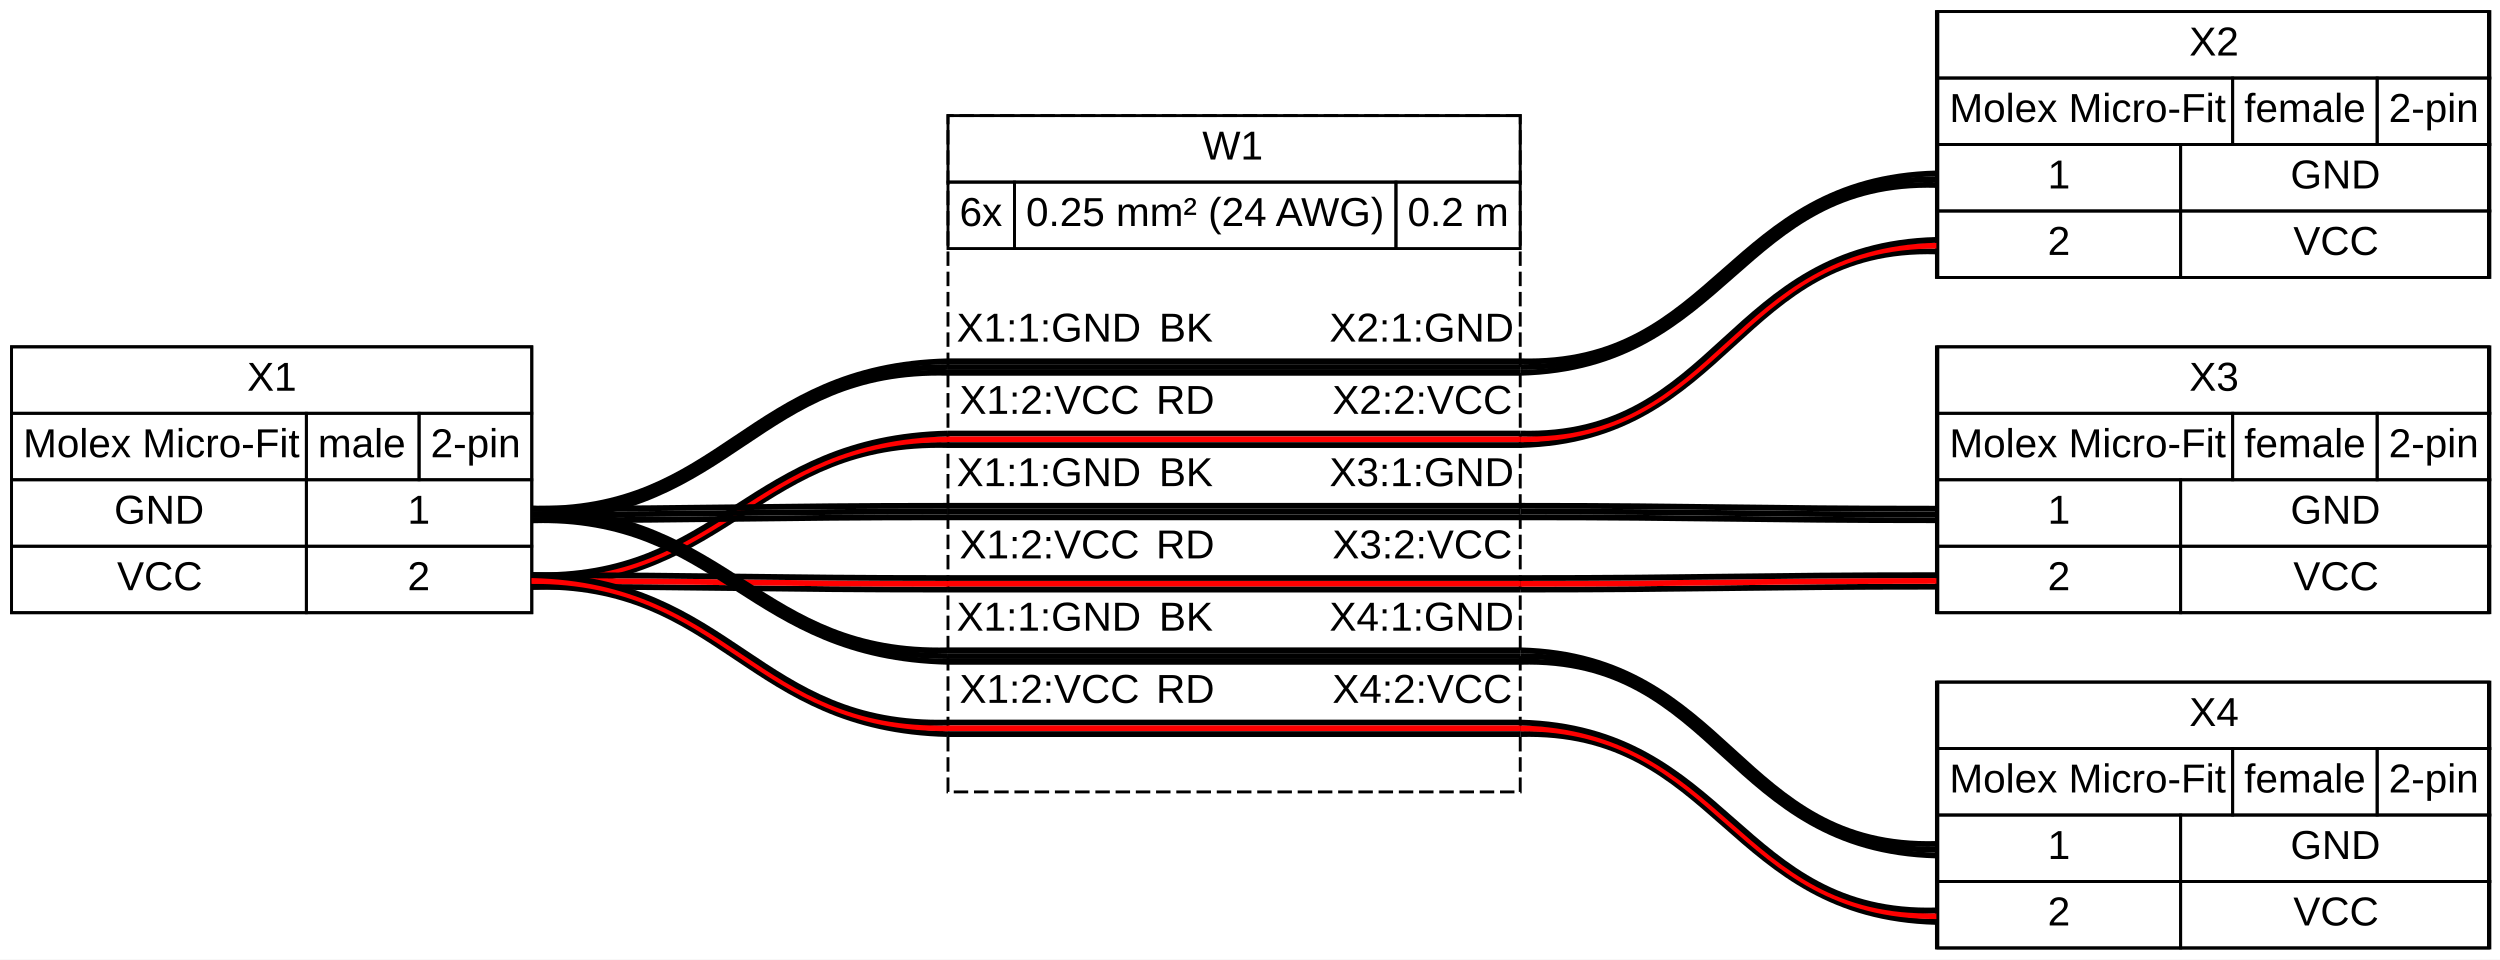
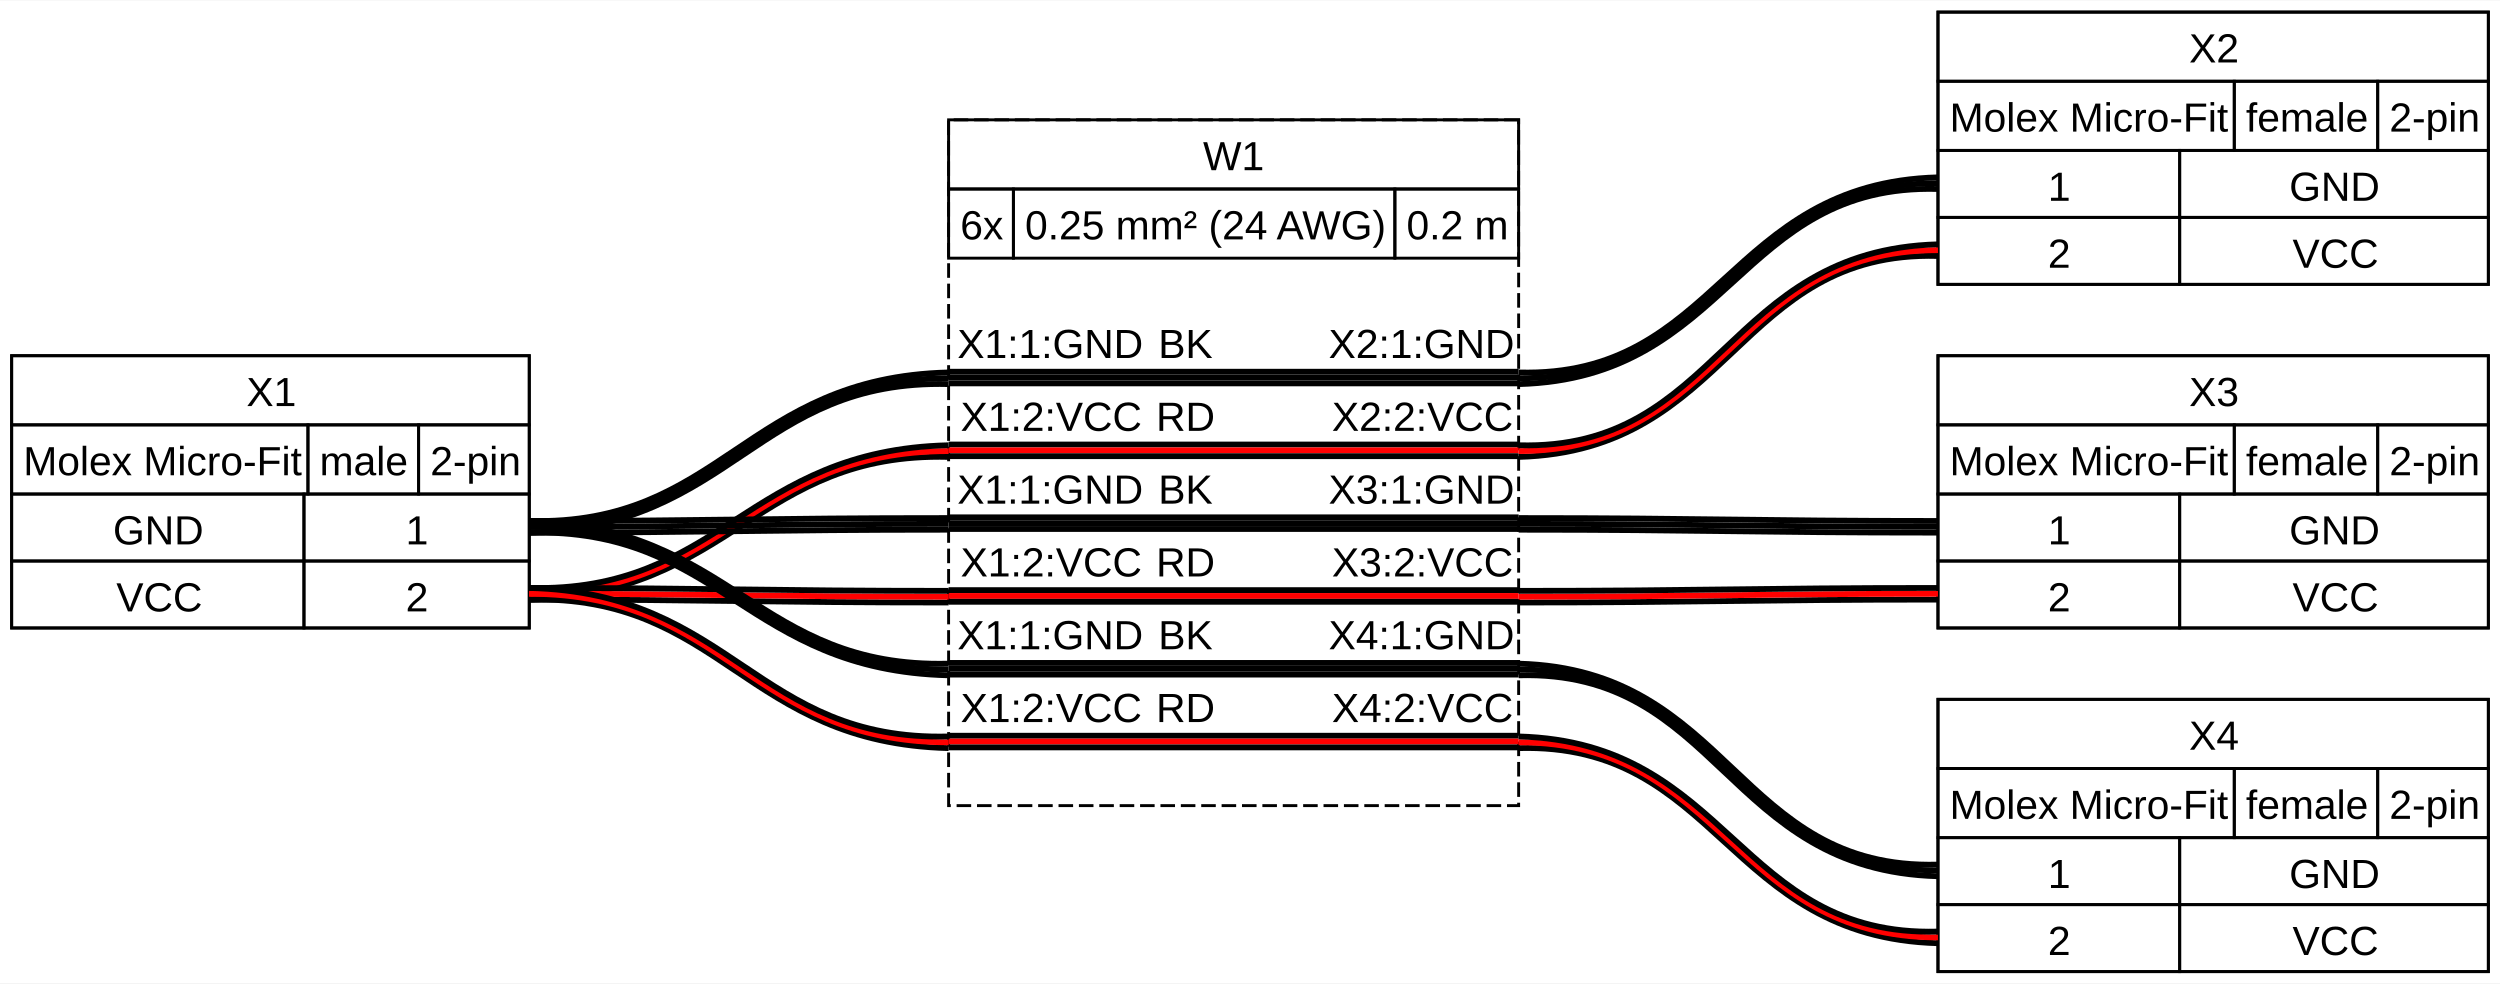
- <svg xmlns="http://www.w3.org/2000/svg" width="865pt" height="332pt" viewBox="0.00 0.00 865.00 332.00">
-   <g id="graph0" class="graph" transform="scale(1 1) rotate(0) translate(4 328)">
-     <polygon fill="#ffffff" stroke="none" points="-4,4 -4,-328 861,-328 861,4 -4,4" />
+ <svg xmlns="http://www.w3.org/2000/svg" width="859pt" height="338pt" viewBox="0.00 0.00 858.50 337.50">
+   <g id="graph0" class="graph" transform="scale(1 1) rotate(0) translate(4 333.5)">
+     <polygon fill="#ffffff" stroke="none" points="-4,4 -4,-333.5 854.5,-333.5 854.5,4 -4,4" />
    <g id="node1" class="node">
-       <polygon fill="#ffffff" stroke="black" points="180,-208 0,-208 0,-116 180,-116 180,-208" />
-       <polygon fill="none" stroke="black" points="0,-185 0,-208 180,-208 180,-185 0,-185" />
-       <text text-anchor="start" x="81.5" y="-192.8" font-family="arial" font-size="14.00">X1</text>
-       <polygon fill="none" stroke="black" points="0,-162 0,-185 102,-185 102,-162 0,-162" />
-       <text text-anchor="start" x="4" y="-169.8" font-family="arial" font-size="14.00">Molex Micro-Fit</text>
-       <polygon fill="none" stroke="black" points="102,-162 102,-185 141,-185 141,-162 102,-162" />
-       <text text-anchor="start" x="106" y="-169.8" font-family="arial" font-size="14.00">male</text>
-       <polygon fill="none" stroke="black" points="141,-162 141,-185 180,-185 180,-162 141,-162" />
-       <text text-anchor="start" x="145" y="-169.8" font-family="arial" font-size="14.00">2-pin</text>
-       <polygon fill="none" stroke="black" points="0,-139 0,-162 102,-162 102,-139 0,-139" />
-       <text text-anchor="start" x="35.5" y="-146.8" font-family="arial" font-size="14.00">GND</text>
-       <polygon fill="none" stroke="black" points="102,-139 102,-162 180,-162 180,-139 102,-139" />
-       <text text-anchor="start" x="137" y="-146.8" font-family="arial" font-size="14.00">1</text>
-       <polygon fill="none" stroke="black" points="0,-116 0,-139 102,-139 102,-116 0,-116" />
-       <text text-anchor="start" x="36.5" y="-123.8" font-family="arial" font-size="14.00">VCC</text>
-       <polygon fill="none" stroke="black" points="102,-116 102,-139 180,-139 180,-116 102,-116" />
-       <text text-anchor="start" x="137" y="-123.8" font-family="arial" font-size="14.00">2</text>
+       <polygon fill="#ffffff" stroke="black" points="177.75,-211.5 0,-211.5 0,-118 177.75,-118 177.75,-211.5" />
+       <polygon fill="none" stroke="black" points="0,-187.75 0,-211.5 177.75,-211.5 177.75,-187.75 0,-187.75" />
+       <text text-anchor="start" x="80.62" y="-194.2" font-family="arial" font-size="14.00">X1</text>
+       <polygon fill="none" stroke="black" points="0,-164 0,-187.75 101.75,-187.75 101.75,-164 0,-164" />
+       <text text-anchor="start" x="4" y="-170.45" font-family="arial" font-size="14.00">Molex Micro-Fit</text>
+       <polygon fill="none" stroke="black" points="101.75,-164 101.75,-187.75 139.75,-187.75 139.75,-164 101.75,-164" />
+       <text text-anchor="start" x="105.75" y="-170.45" font-family="arial" font-size="14.00">male</text>
+       <polygon fill="none" stroke="black" points="139.75,-164 139.75,-187.75 177.75,-187.75 177.75,-164 139.75,-164" />
+       <text text-anchor="start" x="143.75" y="-170.45" font-family="arial" font-size="14.00">2-pin</text>
+       <polygon fill="none" stroke="black" points="0,-141 0,-164 100.38,-164 100.38,-141 0,-141" />
+       <text text-anchor="start" x="34.81" y="-146.7" font-family="arial" font-size="14.00">GND</text>
+       <polygon fill="none" stroke="black" points="100.38,-141 100.38,-164 177.75,-164 177.75,-141 100.38,-141" />
+       <text text-anchor="start" x="135.31" y="-146.7" font-family="arial" font-size="14.00">1</text>
+       <polygon fill="none" stroke="black" points="0,-118 0,-141 100.38,-141 100.38,-118 0,-118" />
+       <text text-anchor="start" x="35.94" y="-123.7" font-family="arial" font-size="14.00">VCC</text>
+       <polygon fill="none" stroke="black" points="100.38,-118 100.38,-141 177.75,-141 177.75,-118 100.38,-118" />
+       <text text-anchor="start" x="135.31" y="-123.7" font-family="arial" font-size="14.00">2</text>
    </g>
    <g id="node5" class="node">
-       <polygon fill="#ffffff" stroke="black" stroke-dasharray="5,2" points="522,-288 324,-288 324,-54 522,-54 522,-288" />
-       <polygon fill="none" stroke="black" points="324,-265 324,-288 522,-288 522,-265 324,-265" />
-       <text text-anchor="start" x="412" y="-272.8" font-family="arial" font-size="14.00">W1</text>
-       <polygon fill="none" stroke="black" points="324,-242 324,-265 347,-265 347,-242 324,-242" />
-       <text text-anchor="start" x="328" y="-249.8" font-family="arial" font-size="14.00">6x</text>
-       <polygon fill="none" stroke="black" points="347,-242 347,-265 479,-265 479,-242 347,-242" />
-       <text text-anchor="start" x="351" y="-249.8" font-family="arial" font-size="14.00">0.25 mm² (24 AWG)</text>
-       <polygon fill="none" stroke="black" points="479,-242 479,-265 522,-265 522,-242 479,-242" />
-       <text text-anchor="start" x="483" y="-249.8" font-family="arial" font-size="14.00">0.2 m</text>
-       <text text-anchor="start" x="356.5" y="-228.8" font-family="arial" font-size="14.00"> </text>
-       <text text-anchor="start" x="327" y="-209.8" font-family="arial" font-size="14.00">X1:1:GND</text>
-       <text text-anchor="start" x="397" y="-209.8" font-family="arial" font-size="14.00">     BK    </text>
-       <text text-anchor="start" x="456" y="-209.8" font-family="arial" font-size="14.00">X2:1:GND</text>
-       <polygon fill="#000000" stroke="none" points="324,-202 324,-204 522,-204 522,-202 324,-202" />
-       <polygon fill="#000000" stroke="none" points="324,-200 324,-202 522,-202 522,-200 324,-200" />
-       <polygon fill="#000000" stroke="none" points="324,-198 324,-200 522,-200 522,-198 324,-198" />
-       <text text-anchor="start" x="328" y="-184.8" font-family="arial" font-size="14.00">X1:2:VCC</text>
-       <text text-anchor="start" x="396" y="-184.8" font-family="arial" font-size="14.00">     RD    </text>
-       <text text-anchor="start" x="457" y="-184.8" font-family="arial" font-size="14.00">X2:2:VCC</text>
-       <polygon fill="#000000" stroke="none" points="324,-177 324,-179 522,-179 522,-177 324,-177" />
-       <polygon fill="#ff0000" stroke="none" points="324,-175 324,-177 522,-177 522,-175 324,-175" />
-       <polygon fill="#000000" stroke="none" points="324,-173 324,-175 522,-175 522,-173 324,-173" />
-       <text text-anchor="start" x="327" y="-159.8" font-family="arial" font-size="14.00">X1:1:GND</text>
-       <text text-anchor="start" x="397" y="-159.8" font-family="arial" font-size="14.00">     BK    </text>
-       <text text-anchor="start" x="456" y="-159.8" font-family="arial" font-size="14.00">X3:1:GND</text>
-       <polygon fill="#000000" stroke="none" points="324,-152 324,-154 522,-154 522,-152 324,-152" />
-       <polygon fill="#000000" stroke="none" points="324,-150 324,-152 522,-152 522,-150 324,-150" />
-       <polygon fill="#000000" stroke="none" points="324,-148 324,-150 522,-150 522,-148 324,-148" />
-       <text text-anchor="start" x="328" y="-134.8" font-family="arial" font-size="14.00">X1:2:VCC</text>
-       <text text-anchor="start" x="396" y="-134.8" font-family="arial" font-size="14.00">     RD    </text>
-       <text text-anchor="start" x="457" y="-134.8" font-family="arial" font-size="14.00">X3:2:VCC</text>
-       <polygon fill="#000000" stroke="none" points="324,-127 324,-129 522,-129 522,-127 324,-127" />
-       <polygon fill="#ff0000" stroke="none" points="324,-125 324,-127 522,-127 522,-125 324,-125" />
-       <polygon fill="#000000" stroke="none" points="324,-123 324,-125 522,-125 522,-123 324,-123" />
-       <text text-anchor="start" x="327" y="-109.8" font-family="arial" font-size="14.00">X1:1:GND</text>
-       <text text-anchor="start" x="397" y="-109.8" font-family="arial" font-size="14.00">     BK    </text>
-       <text text-anchor="start" x="456" y="-109.8" font-family="arial" font-size="14.00">X4:1:GND</text>
-       <polygon fill="#000000" stroke="none" points="324,-102 324,-104 522,-104 522,-102 324,-102" />
-       <polygon fill="#000000" stroke="none" points="324,-100 324,-102 522,-102 522,-100 324,-100" />
-       <polygon fill="#000000" stroke="none" points="324,-98 324,-100 522,-100 522,-98 324,-98" />
-       <text text-anchor="start" x="328" y="-84.8" font-family="arial" font-size="14.00">X1:2:VCC</text>
-       <text text-anchor="start" x="396" y="-84.8" font-family="arial" font-size="14.00">     RD    </text>
-       <text text-anchor="start" x="457" y="-84.8" font-family="arial" font-size="14.00">X4:2:VCC</text>
-       <polygon fill="#000000" stroke="none" points="324,-77 324,-79 522,-79 522,-77 324,-77" />
-       <polygon fill="#ff0000" stroke="none" points="324,-75 324,-77 522,-77 522,-75 324,-75" />
-       <polygon fill="#000000" stroke="none" points="324,-73 324,-75 522,-75 522,-73 324,-73" />
-       <text text-anchor="start" x="356.5" y="-59.8" font-family="arial" font-size="14.00"> </text>
+       <polygon fill="#ffffff" stroke="black" stroke-dasharray="5,2" points="517.5,-292.5 321.75,-292.5 321.75,-57 517.5,-57 517.5,-292.5" />
+       <polygon fill="none" stroke="black" points="321.75,-268.75 321.75,-292.5 517.5,-292.5 517.5,-268.75 321.75,-268.75" />
+       <text text-anchor="start" x="409.12" y="-275.2" font-family="arial" font-size="14.00">W1</text>
+       <polygon fill="none" stroke="black" points="321.75,-245 321.75,-268.75 344,-268.75 344,-245 321.75,-245" />
+       <text text-anchor="start" x="325.75" y="-251.45" font-family="arial" font-size="14.00">6x</text>
+       <polygon fill="none" stroke="black" points="344,-245 344,-268.75 475,-268.75 475,-245 344,-245" />
+       <text text-anchor="start" x="348" y="-251.45" font-family="arial" font-size="14.00">0.25 mm² (24 AWG)</text>
+       <polygon fill="none" stroke="black" points="475,-245 475,-268.75 517.5,-268.75 517.5,-245 475,-245" />
+       <text text-anchor="start" x="479" y="-251.45" font-family="arial" font-size="14.00">0.2 m</text>
+       <text text-anchor="start" x="354" y="-229.7" font-family="arial" font-size="14.00"> </text>
+       <text text-anchor="start" x="324.75" y="-210.7" font-family="arial" font-size="14.00">X1:1:GND</text>
+       <text text-anchor="start" x="393.75" y="-210.7" font-family="arial" font-size="14.00">     BK    </text>
+       <text text-anchor="start" x="452.25" y="-210.7" font-family="arial" font-size="14.00">X2:1:GND</text>
+       <polygon fill="#000000" stroke="none" points="321.75,-205 321.75,-207 517.5,-207 517.5,-205 321.75,-205" />
+       <polygon fill="#000000" stroke="none" points="321.75,-203 321.75,-205 517.5,-205 517.5,-203 321.75,-203" />
+       <polygon fill="#000000" stroke="none" points="321.75,-201 321.75,-203 517.5,-203 517.5,-201 321.75,-201" />
+       <text text-anchor="start" x="325.88" y="-185.7" font-family="arial" font-size="14.00">X1:2:VCC</text>
+       <text text-anchor="start" x="393" y="-185.7" font-family="arial" font-size="14.00">     RD    </text>
+       <text text-anchor="start" x="453.38" y="-185.7" font-family="arial" font-size="14.00">X2:2:VCC</text>
+       <polygon fill="#000000" stroke="none" points="321.75,-180 321.75,-182 517.5,-182 517.5,-180 321.75,-180" />
+       <polygon fill="#ff0000" stroke="none" points="321.75,-178 321.75,-180 517.5,-180 517.5,-178 321.75,-178" />
+       <polygon fill="#000000" stroke="none" points="321.75,-176 321.75,-178 517.5,-178 517.5,-176 321.75,-176" />
+       <text text-anchor="start" x="324.75" y="-160.7" font-family="arial" font-size="14.00">X1:1:GND</text>
+       <text text-anchor="start" x="393.75" y="-160.7" font-family="arial" font-size="14.00">     BK    </text>
+       <text text-anchor="start" x="452.25" y="-160.7" font-family="arial" font-size="14.00">X3:1:GND</text>
+       <polygon fill="#000000" stroke="none" points="321.75,-155 321.75,-157 517.5,-157 517.5,-155 321.75,-155" />
+       <polygon fill="#000000" stroke="none" points="321.75,-153 321.75,-155 517.5,-155 517.5,-153 321.75,-153" />
+       <polygon fill="#000000" stroke="none" points="321.75,-151 321.75,-153 517.5,-153 517.5,-151 321.75,-151" />
+       <text text-anchor="start" x="325.88" y="-135.7" font-family="arial" font-size="14.00">X1:2:VCC</text>
+       <text text-anchor="start" x="393" y="-135.7" font-family="arial" font-size="14.00">     RD    </text>
+       <text text-anchor="start" x="453.38" y="-135.7" font-family="arial" font-size="14.00">X3:2:VCC</text>
+       <polygon fill="#000000" stroke="none" points="321.75,-130 321.75,-132 517.5,-132 517.5,-130 321.75,-130" />
+       <polygon fill="#ff0000" stroke="none" points="321.75,-128 321.75,-130 517.5,-130 517.5,-128 321.75,-128" />
+       <polygon fill="#000000" stroke="none" points="321.75,-126 321.75,-128 517.5,-128 517.5,-126 321.75,-126" />
+       <text text-anchor="start" x="324.75" y="-110.7" font-family="arial" font-size="14.00">X1:1:GND</text>
+       <text text-anchor="start" x="393.75" y="-110.7" font-family="arial" font-size="14.00">     BK    </text>
+       <text text-anchor="start" x="452.25" y="-110.7" font-family="arial" font-size="14.00">X4:1:GND</text>
+       <polygon fill="#000000" stroke="none" points="321.75,-105 321.75,-107 517.5,-107 517.5,-105 321.75,-105" />
+       <polygon fill="#000000" stroke="none" points="321.75,-103 321.75,-105 517.5,-105 517.5,-103 321.75,-103" />
+       <polygon fill="#000000" stroke="none" points="321.75,-101 321.75,-103 517.5,-103 517.5,-101 321.75,-101" />
+       <text text-anchor="start" x="325.88" y="-85.7" font-family="arial" font-size="14.00">X1:2:VCC</text>
+       <text text-anchor="start" x="393" y="-85.7" font-family="arial" font-size="14.00">     RD    </text>
+       <text text-anchor="start" x="453.38" y="-85.7" font-family="arial" font-size="14.00">X4:2:VCC</text>
+       <polygon fill="#000000" stroke="none" points="321.75,-80 321.75,-82 517.5,-82 517.5,-80 321.75,-80" />
+       <polygon fill="#ff0000" stroke="none" points="321.75,-78 321.75,-80 517.5,-80 517.5,-78 321.75,-78" />
+       <polygon fill="#000000" stroke="none" points="321.75,-76 321.75,-78 517.5,-78 517.5,-76 321.75,-76" />
+       <text text-anchor="start" x="354" y="-60.7" font-family="arial" font-size="14.00"> </text>
    </g>
    <g id="edge1" class="edge">
-       <path fill="none" stroke="#000000" stroke-width="2" d="M180,-148C249.87,-149.68 258.08,-200.68 324,-199" />
-       <path fill="none" stroke="#000000" stroke-width="2" d="M180,-150C247.9,-150 256.1,-201 324,-201" />
-       <path fill="none" stroke="#000000" stroke-width="2" d="M180,-152C245.92,-150.32 254.13,-201.32 324,-203" />
+       <path fill="none" stroke="#000000" stroke-width="2" d="M177.75,-150.75C247.62,-152.43 255.83,-203.43 321.75,-201.75" />
+       <path fill="none" stroke="#000000" stroke-width="2" d="M177.75,-152.75C245.65,-152.75 253.85,-203.75 321.75,-203.75" />
+       <path fill="none" stroke="#000000" stroke-width="2" d="M177.75,-154.75C243.67,-153.07 251.88,-204.07 321.75,-205.75" />
    </g>
    <g id="edge3" class="edge">
-       <path fill="none" stroke="#000000" stroke-width="2" d="M180,-125C249.57,-126.65 258.36,-175.65 324,-174" />
-       <path fill="none" stroke="#ff0000" stroke-width="2" d="M180,-127C247.6,-127 256.4,-176 324,-176" />
-       <path fill="none" stroke="#000000" stroke-width="2" d="M180,-129C245.64,-127.35 254.43,-176.35 324,-178" />
+       <path fill="none" stroke="#000000" stroke-width="2" d="M177.75,-127.75C247.32,-129.4 256.11,-178.4 321.75,-176.75" />
+       <path fill="none" stroke="#ff0000" stroke-width="2" d="M177.75,-129.75C245.35,-129.75 254.15,-178.75 321.75,-178.75" />
+       <path fill="none" stroke="#000000" stroke-width="2" d="M177.75,-131.75C243.39,-130.1 252.18,-179.1 321.75,-180.75" />
    </g>
    <g id="edge5" class="edge">
-       <path fill="none" stroke="#000000" stroke-width="2" d="M180,-148C244.13,-148 260.12,-149 324,-149" />
-       <path fill="none" stroke="#000000" stroke-width="2" d="M180,-150C244,-150 260,-151 324,-151" />
-       <path fill="none" stroke="#000000" stroke-width="2" d="M180,-152C243.88,-152 259.87,-153 324,-153" />
+       <path fill="none" stroke="#000000" stroke-width="2" d="M177.75,-150.75C241.88,-150.75 257.87,-151.75 321.75,-151.75" />
+       <path fill="none" stroke="#000000" stroke-width="2" d="M177.75,-152.75C241.75,-152.75 257.75,-153.75 321.75,-153.75" />
+       <path fill="none" stroke="#000000" stroke-width="2" d="M177.75,-154.75C241.63,-154.75 257.62,-155.75 321.75,-155.75" />
    </g>
    <g id="edge7" class="edge">
-       <path fill="none" stroke="#000000" stroke-width="2" d="M180,-125C243.88,-125 259.87,-124 324,-124" />
-       <path fill="none" stroke="#ff0000" stroke-width="2" d="M180,-127C244,-127 260,-126 324,-126" />
-       <path fill="none" stroke="#000000" stroke-width="2" d="M180,-129C244.13,-129 260.12,-128 324,-128" />
+       <path fill="none" stroke="#000000" stroke-width="2" d="M177.75,-127.75C241.63,-127.75 257.62,-126.75 321.75,-126.75" />
+       <path fill="none" stroke="#ff0000" stroke-width="2" d="M177.75,-129.75C241.75,-129.75 257.75,-128.75 321.75,-128.75" />
+       <path fill="none" stroke="#000000" stroke-width="2" d="M177.75,-131.75C241.88,-131.75 257.87,-130.75 321.75,-130.75" />
    </g>
    <g id="edge9" class="edge">
-       <path fill="none" stroke="#000000" stroke-width="2" d="M180,-148C245.64,-149.65 254.43,-100.65 324,-99" />
-       <path fill="none" stroke="#000000" stroke-width="2" d="M180,-150C247.6,-150 256.4,-101 324,-101" />
-       <path fill="none" stroke="#000000" stroke-width="2" d="M180,-152C249.57,-150.35 258.36,-101.35 324,-103" />
+       <path fill="none" stroke="#000000" stroke-width="2" d="M177.75,-150.75C243.39,-152.4 252.18,-103.4 321.75,-101.75" />
+       <path fill="none" stroke="#000000" stroke-width="2" d="M177.75,-152.75C245.35,-152.75 254.15,-103.75 321.75,-103.75" />
+       <path fill="none" stroke="#000000" stroke-width="2" d="M177.75,-154.75C247.32,-153.1 256.11,-104.1 321.75,-105.75" />
    </g>
    <g id="edge11" class="edge">
-       <path fill="none" stroke="#000000" stroke-width="2" d="M180,-125C245.92,-126.68 254.13,-75.68 324,-74" />
-       <path fill="none" stroke="#ff0000" stroke-width="2" d="M180,-127C247.9,-127 256.1,-76 324,-76" />
-       <path fill="none" stroke="#000000" stroke-width="2" d="M180,-129C249.87,-127.32 258.08,-76.32 324,-78" />
+       <path fill="none" stroke="#000000" stroke-width="2" d="M177.75,-127.75C243.67,-129.43 251.88,-78.43 321.75,-76.75" />
+       <path fill="none" stroke="#ff0000" stroke-width="2" d="M177.75,-129.75C245.65,-129.75 253.85,-78.75 321.75,-78.75" />
+       <path fill="none" stroke="#000000" stroke-width="2" d="M177.75,-131.75C247.62,-130.07 255.83,-79.07 321.75,-80.75" />
    </g>
    <g id="node2" class="node">
-       <polygon fill="#ffffff" stroke="black" points="857,-324 666,-324 666,-232 857,-232 857,-324" />
-       <polygon fill="none" stroke="black" points="666.5,-301 666.5,-324 857.5,-324 857.5,-301 666.5,-301" />
-       <text text-anchor="start" x="753.5" y="-308.8" font-family="arial" font-size="14.00">X2</text>
-       <polygon fill="none" stroke="black" points="666.5,-278 666.5,-301 768.5,-301 768.5,-278 666.5,-278" />
-       <text text-anchor="start" x="670.5" y="-285.8" font-family="arial" font-size="14.00">Molex Micro-Fit</text>
-       <polygon fill="none" stroke="black" points="768.5,-278 768.5,-301 818.5,-301 818.5,-278 768.5,-278" />
-       <text text-anchor="start" x="772.5" y="-285.8" font-family="arial" font-size="14.00">female</text>
-       <polygon fill="none" stroke="black" points="818.5,-278 818.5,-301 857.5,-301 857.5,-278 818.5,-278" />
-       <text text-anchor="start" x="822.5" y="-285.8" font-family="arial" font-size="14.00">2-pin</text>
-       <polygon fill="none" stroke="black" points="666.5,-255 666.5,-278 750.5,-278 750.5,-255 666.5,-255" />
-       <text text-anchor="start" x="704.5" y="-262.8" font-family="arial" font-size="14.00">1</text>
-       <polygon fill="none" stroke="black" points="750.5,-255 750.5,-278 857.5,-278 857.5,-255 750.5,-255" />
-       <text text-anchor="start" x="788.5" y="-262.8" font-family="arial" font-size="14.00">GND</text>
-       <polygon fill="none" stroke="black" points="666.5,-232 666.5,-255 750.5,-255 750.5,-232 666.5,-232" />
-       <text text-anchor="start" x="704.5" y="-239.8" font-family="arial" font-size="14.00">2</text>
-       <polygon fill="none" stroke="black" points="750.5,-232 750.5,-255 857.5,-255 857.5,-232 750.5,-232" />
-       <text text-anchor="start" x="789.5" y="-239.8" font-family="arial" font-size="14.00">VCC</text>
+       <polygon fill="#ffffff" stroke="black" points="850.5,-329.5 661.5,-329.5 661.5,-236 850.5,-236 850.5,-329.5" />
+       <polygon fill="none" stroke="black" points="661.5,-305.75 661.5,-329.5 850.5,-329.5 850.5,-305.75 661.5,-305.75" />
+       <text text-anchor="start" x="747.75" y="-312.2" font-family="arial" font-size="14.00">X2</text>
+       <polygon fill="none" stroke="black" points="661.5,-282 661.5,-305.75 763.25,-305.75 763.25,-282 661.5,-282" />
+       <text text-anchor="start" x="665.5" y="-288.45" font-family="arial" font-size="14.00">Molex Micro-Fit</text>
+       <polygon fill="none" stroke="black" points="763.25,-282 763.25,-305.75 812.5,-305.75 812.5,-282 763.25,-282" />
+       <text text-anchor="start" x="767.25" y="-288.45" font-family="arial" font-size="14.00">female</text>
+       <polygon fill="none" stroke="black" points="812.5,-282 812.5,-305.75 850.5,-305.75 850.5,-282 812.5,-282" />
+       <text text-anchor="start" x="816.5" y="-288.45" font-family="arial" font-size="14.00">2-pin</text>
+       <polygon fill="none" stroke="black" points="661.5,-259 661.5,-282 744.5,-282 744.5,-259 661.5,-259" />
+       <text text-anchor="start" x="699.25" y="-264.7" font-family="arial" font-size="14.00">1</text>
+       <polygon fill="none" stroke="black" points="744.5,-259 744.5,-282 850.5,-282 850.5,-259 744.5,-259" />
+       <text text-anchor="start" x="782.12" y="-264.7" font-family="arial" font-size="14.00">GND</text>
+       <polygon fill="none" stroke="black" points="661.5,-236 661.5,-259 744.5,-259 744.5,-236 661.5,-236" />
+       <text text-anchor="start" x="699.25" y="-241.7" font-family="arial" font-size="14.00">2</text>
+       <polygon fill="none" stroke="black" points="744.5,-236 744.5,-259 850.5,-259 850.5,-236 744.5,-236" />
+       <text text-anchor="start" x="783.25" y="-241.7" font-family="arial" font-size="14.00">VCC</text>
    </g>
    <g id="node3" class="node">
-       <polygon fill="#ffffff" stroke="black" points="857,-208 666,-208 666,-116 857,-116 857,-208" />
-       <polygon fill="none" stroke="black" points="666.5,-185 666.5,-208 857.5,-208 857.5,-185 666.5,-185" />
-       <text text-anchor="start" x="753.5" y="-192.8" font-family="arial" font-size="14.00">X3</text>
-       <polygon fill="none" stroke="black" points="666.5,-162 666.5,-185 768.5,-185 768.5,-162 666.5,-162" />
-       <text text-anchor="start" x="670.5" y="-169.8" font-family="arial" font-size="14.00">Molex Micro-Fit</text>
-       <polygon fill="none" stroke="black" points="768.5,-162 768.5,-185 818.5,-185 818.5,-162 768.5,-162" />
-       <text text-anchor="start" x="772.5" y="-169.8" font-family="arial" font-size="14.00">female</text>
-       <polygon fill="none" stroke="black" points="818.5,-162 818.5,-185 857.5,-185 857.5,-162 818.5,-162" />
-       <text text-anchor="start" x="822.5" y="-169.8" font-family="arial" font-size="14.00">2-pin</text>
-       <polygon fill="none" stroke="black" points="666.5,-139 666.5,-162 750.5,-162 750.5,-139 666.5,-139" />
-       <text text-anchor="start" x="704.5" y="-146.8" font-family="arial" font-size="14.00">1</text>
-       <polygon fill="none" stroke="black" points="750.5,-139 750.5,-162 857.5,-162 857.5,-139 750.5,-139" />
-       <text text-anchor="start" x="788.5" y="-146.8" font-family="arial" font-size="14.00">GND</text>
-       <polygon fill="none" stroke="black" points="666.5,-116 666.5,-139 750.5,-139 750.5,-116 666.5,-116" />
-       <text text-anchor="start" x="704.5" y="-123.8" font-family="arial" font-size="14.00">2</text>
-       <polygon fill="none" stroke="black" points="750.5,-116 750.5,-139 857.5,-139 857.5,-116 750.5,-116" />
-       <text text-anchor="start" x="789.5" y="-123.8" font-family="arial" font-size="14.00">VCC</text>
+       <polygon fill="#ffffff" stroke="black" points="850.5,-211.5 661.5,-211.5 661.5,-118 850.5,-118 850.5,-211.5" />
+       <polygon fill="none" stroke="black" points="661.5,-187.75 661.5,-211.5 850.5,-211.5 850.5,-187.75 661.5,-187.75" />
+       <text text-anchor="start" x="747.75" y="-194.2" font-family="arial" font-size="14.00">X3</text>
+       <polygon fill="none" stroke="black" points="661.5,-164 661.5,-187.75 763.25,-187.75 763.25,-164 661.5,-164" />
+       <text text-anchor="start" x="665.5" y="-170.45" font-family="arial" font-size="14.00">Molex Micro-Fit</text>
+       <polygon fill="none" stroke="black" points="763.25,-164 763.25,-187.75 812.5,-187.75 812.5,-164 763.25,-164" />
+       <text text-anchor="start" x="767.25" y="-170.45" font-family="arial" font-size="14.00">female</text>
+       <polygon fill="none" stroke="black" points="812.5,-164 812.5,-187.75 850.5,-187.75 850.5,-164 812.5,-164" />
+       <text text-anchor="start" x="816.5" y="-170.45" font-family="arial" font-size="14.00">2-pin</text>
+       <polygon fill="none" stroke="black" points="661.5,-141 661.5,-164 744.5,-164 744.5,-141 661.5,-141" />
+       <text text-anchor="start" x="699.25" y="-146.7" font-family="arial" font-size="14.00">1</text>
+       <polygon fill="none" stroke="black" points="744.5,-141 744.5,-164 850.5,-164 850.5,-141 744.5,-141" />
+       <text text-anchor="start" x="782.12" y="-146.7" font-family="arial" font-size="14.00">GND</text>
+       <polygon fill="none" stroke="black" points="661.5,-118 661.5,-141 744.5,-141 744.5,-118 661.5,-118" />
+       <text text-anchor="start" x="699.25" y="-123.7" font-family="arial" font-size="14.00">2</text>
+       <polygon fill="none" stroke="black" points="744.5,-118 744.5,-141 850.5,-141 850.5,-118 744.5,-118" />
+       <text text-anchor="start" x="783.25" y="-123.7" font-family="arial" font-size="14.00">VCC</text>
    </g>
    <g id="node4" class="node">
-       <polygon fill="#ffffff" stroke="black" points="857,-92 666,-92 666,0 857,0 857,-92" />
-       <polygon fill="none" stroke="black" points="666.5,-69 666.5,-92 857.5,-92 857.5,-69 666.5,-69" />
-       <text text-anchor="start" x="753.5" y="-76.8" font-family="arial" font-size="14.00">X4</text>
-       <polygon fill="none" stroke="black" points="666.5,-46 666.5,-69 768.5,-69 768.5,-46 666.5,-46" />
-       <text text-anchor="start" x="670.5" y="-53.8" font-family="arial" font-size="14.00">Molex Micro-Fit</text>
-       <polygon fill="none" stroke="black" points="768.5,-46 768.5,-69 818.5,-69 818.5,-46 768.5,-46" />
-       <text text-anchor="start" x="772.5" y="-53.8" font-family="arial" font-size="14.00">female</text>
-       <polygon fill="none" stroke="black" points="818.5,-46 818.5,-69 857.5,-69 857.5,-46 818.5,-46" />
-       <text text-anchor="start" x="822.5" y="-53.8" font-family="arial" font-size="14.00">2-pin</text>
-       <polygon fill="none" stroke="black" points="666.5,-23 666.5,-46 750.5,-46 750.5,-23 666.5,-23" />
-       <text text-anchor="start" x="704.5" y="-30.8" font-family="arial" font-size="14.00">1</text>
-       <polygon fill="none" stroke="black" points="750.5,-23 750.5,-46 857.5,-46 857.5,-23 750.5,-23" />
-       <text text-anchor="start" x="788.5" y="-30.8" font-family="arial" font-size="14.00">GND</text>
-       <polygon fill="none" stroke="black" points="666.5,0 666.5,-23 750.5,-23 750.5,0 666.5,0" />
-       <text text-anchor="start" x="704.5" y="-7.8" font-family="arial" font-size="14.00">2</text>
-       <polygon fill="none" stroke="black" points="750.5,0 750.5,-23 857.5,-23 857.5,0 750.5,0" />
-       <text text-anchor="start" x="789.5" y="-7.8" font-family="arial" font-size="14.00">VCC</text>
+       <polygon fill="#ffffff" stroke="black" points="850.5,-93.5 661.5,-93.5 661.5,0 850.5,0 850.5,-93.5" />
+       <polygon fill="none" stroke="black" points="661.5,-69.75 661.5,-93.5 850.5,-93.5 850.5,-69.75 661.5,-69.75" />
+       <text text-anchor="start" x="747.75" y="-76.2" font-family="arial" font-size="14.00">X4</text>
+       <polygon fill="none" stroke="black" points="661.5,-46 661.5,-69.75 763.25,-69.75 763.25,-46 661.5,-46" />
+       <text text-anchor="start" x="665.5" y="-52.45" font-family="arial" font-size="14.00">Molex Micro-Fit</text>
+       <polygon fill="none" stroke="black" points="763.25,-46 763.25,-69.75 812.5,-69.75 812.5,-46 763.25,-46" />
+       <text text-anchor="start" x="767.25" y="-52.45" font-family="arial" font-size="14.00">female</text>
+       <polygon fill="none" stroke="black" points="812.5,-46 812.5,-69.75 850.5,-69.75 850.5,-46 812.5,-46" />
+       <text text-anchor="start" x="816.5" y="-52.45" font-family="arial" font-size="14.00">2-pin</text>
+       <polygon fill="none" stroke="black" points="661.5,-23 661.5,-46 744.5,-46 744.5,-23 661.5,-23" />
+       <text text-anchor="start" x="699.25" y="-28.7" font-family="arial" font-size="14.00">1</text>
+       <polygon fill="none" stroke="black" points="744.5,-23 744.5,-46 850.5,-46 850.5,-23 744.5,-23" />
+       <text text-anchor="start" x="782.12" y="-28.7" font-family="arial" font-size="14.00">GND</text>
+       <polygon fill="none" stroke="black" points="661.5,0 661.5,-23 744.5,-23 744.5,0 661.5,0" />
+       <text text-anchor="start" x="699.25" y="-5.7" font-family="arial" font-size="14.00">2</text>
+       <polygon fill="none" stroke="black" points="744.5,0 744.5,-23 850.5,-23 850.5,0 744.5,0" />
+       <text text-anchor="start" x="783.25" y="-5.7" font-family="arial" font-size="14.00">VCC</text>
    </g>
    <g id="edge2" class="edge">
-       <path fill="none" stroke="#000000" stroke-width="2" d="M522,-199C594.22,-200.89 597.78,-265.89 666,-264" />
-       <path fill="none" stroke="#000000" stroke-width="2" d="M522,-201C592.22,-201 595.78,-266 666,-266" />
-       <path fill="none" stroke="#000000" stroke-width="2" d="M522,-203C590.22,-201.11 593.78,-266.11 666,-268" />
+       <path fill="none" stroke="#000000" stroke-width="2" d="M517.5,-201.75C590.09,-203.67 592.91,-270.67 661.5,-268.75" />
+       <path fill="none" stroke="#000000" stroke-width="2" d="M517.5,-203.75C588.09,-203.75 590.91,-270.75 661.5,-270.75" />
+       <path fill="none" stroke="#000000" stroke-width="2" d="M517.5,-205.75C586.09,-203.83 588.91,-270.83 661.5,-272.75" />
    </g>
    <g id="edge4" class="edge">
-       <path fill="none" stroke="#000000" stroke-width="2" d="M522,-174C594.59,-175.92 597.41,-242.92 666,-241" />
-       <path fill="none" stroke="#ff0000" stroke-width="2" d="M522,-176C592.59,-176 595.41,-243 666,-243" />
-       <path fill="none" stroke="#000000" stroke-width="2" d="M522,-178C590.59,-176.08 593.41,-243.08 666,-245" />
+       <path fill="none" stroke="#000000" stroke-width="2" d="M517.5,-176.75C590.47,-178.69 592.53,-247.69 661.5,-245.75" />
+       <path fill="none" stroke="#ff0000" stroke-width="2" d="M517.5,-178.75C588.47,-178.75 590.53,-247.75 661.5,-247.75" />
+       <path fill="none" stroke="#000000" stroke-width="2" d="M517.5,-180.75C586.47,-178.81 588.53,-247.81 661.5,-249.75" />
    </g>
    <g id="edge6" class="edge">
-       <path fill="none" stroke="#000000" stroke-width="2" d="M522,-149C585.88,-149 601.87,-148 666,-148" />
-       <path fill="none" stroke="#000000" stroke-width="2" d="M522,-151C586,-151 602,-150 666,-150" />
-       <path fill="none" stroke="#000000" stroke-width="2" d="M522,-153C586.13,-153 602.12,-152 666,-152" />
+       <path fill="none" stroke="#000000" stroke-width="2" d="M517.5,-151.75C581.38,-151.75 597.37,-150.75 661.5,-150.75" />
+       <path fill="none" stroke="#000000" stroke-width="2" d="M517.5,-153.75C581.5,-153.75 597.5,-152.75 661.5,-152.75" />
+       <path fill="none" stroke="#000000" stroke-width="2" d="M517.5,-155.75C581.63,-155.75 597.62,-154.75 661.5,-154.75" />
    </g>
    <g id="edge8" class="edge">
-       <path fill="none" stroke="#000000" stroke-width="2" d="M522,-124C586.13,-124 602.12,-125 666,-125" />
-       <path fill="none" stroke="#ff0000" stroke-width="2" d="M522,-126C586,-126 602,-127 666,-127" />
-       <path fill="none" stroke="#000000" stroke-width="2" d="M522,-128C585.88,-128 601.87,-129 666,-129" />
+       <path fill="none" stroke="#000000" stroke-width="2" d="M517.5,-126.75C581.63,-126.75 597.62,-127.75 661.5,-127.75" />
+       <path fill="none" stroke="#ff0000" stroke-width="2" d="M517.5,-128.75C581.5,-128.75 597.5,-129.75 661.5,-129.75" />
+       <path fill="none" stroke="#000000" stroke-width="2" d="M517.5,-130.75C581.38,-130.75 597.37,-131.75 661.5,-131.75" />
    </g>
    <g id="edge10" class="edge">
-       <path fill="none" stroke="#000000" stroke-width="2" d="M522,-99C590.59,-100.92 593.41,-33.92 666,-32" />
-       <path fill="none" stroke="#000000" stroke-width="2" d="M522,-101C592.59,-101 595.41,-34 666,-34" />
-       <path fill="none" stroke="#000000" stroke-width="2" d="M522,-103C594.59,-101.08 597.41,-34.08 666,-36" />
+       <path fill="none" stroke="#000000" stroke-width="2" d="M517.5,-101.75C586.47,-103.69 588.53,-34.69 661.5,-32.75" />
+       <path fill="none" stroke="#000000" stroke-width="2" d="M517.5,-103.75C588.47,-103.75 590.53,-34.75 661.5,-34.75" />
+       <path fill="none" stroke="#000000" stroke-width="2" d="M517.5,-105.75C590.47,-103.81 592.53,-34.81 661.5,-36.75" />
    </g>
    <g id="edge12" class="edge">
-       <path fill="none" stroke="#000000" stroke-width="2" d="M522,-74C590.22,-75.89 593.78,-10.89 666,-9" />
-       <path fill="none" stroke="#ff0000" stroke-width="2" d="M522,-76C592.22,-76 595.78,-11 666,-11" />
-       <path fill="none" stroke="#000000" stroke-width="2" d="M522,-78C594.22,-76.11 597.78,-11.11 666,-13" />
+       <path fill="none" stroke="#000000" stroke-width="2" d="M517.5,-76.75C586.09,-78.67 588.91,-11.67 661.5,-9.75" />
+       <path fill="none" stroke="#ff0000" stroke-width="2" d="M517.5,-78.75C588.09,-78.75 590.91,-11.75 661.5,-11.75" />
+       <path fill="none" stroke="#000000" stroke-width="2" d="M517.5,-80.75C590.09,-78.83 592.91,-11.83 661.5,-13.75" />
    </g>
  </g>
</svg>
